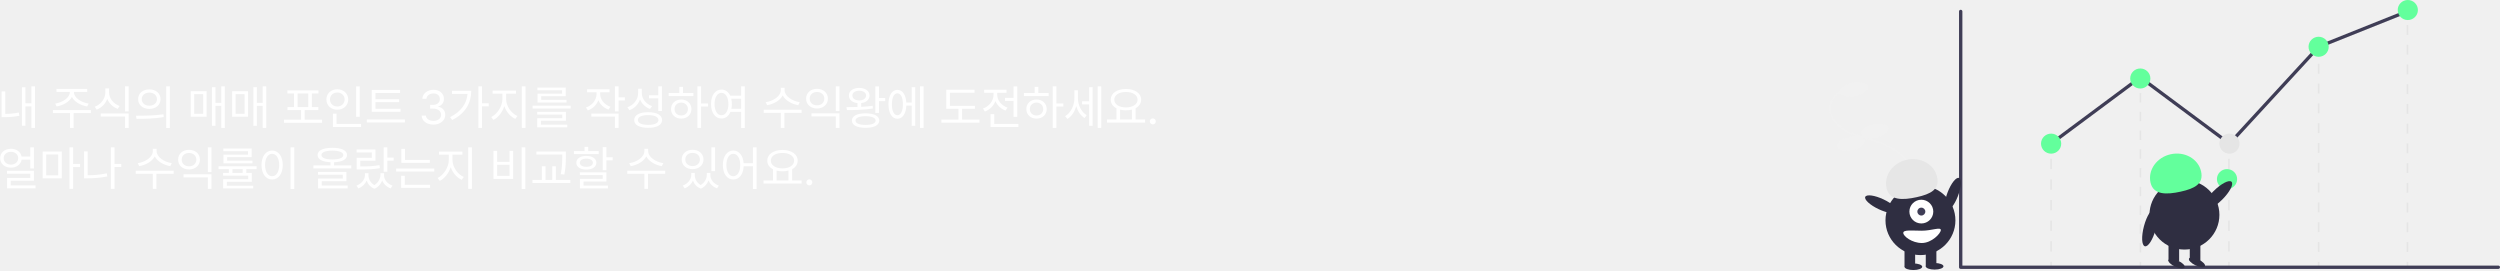
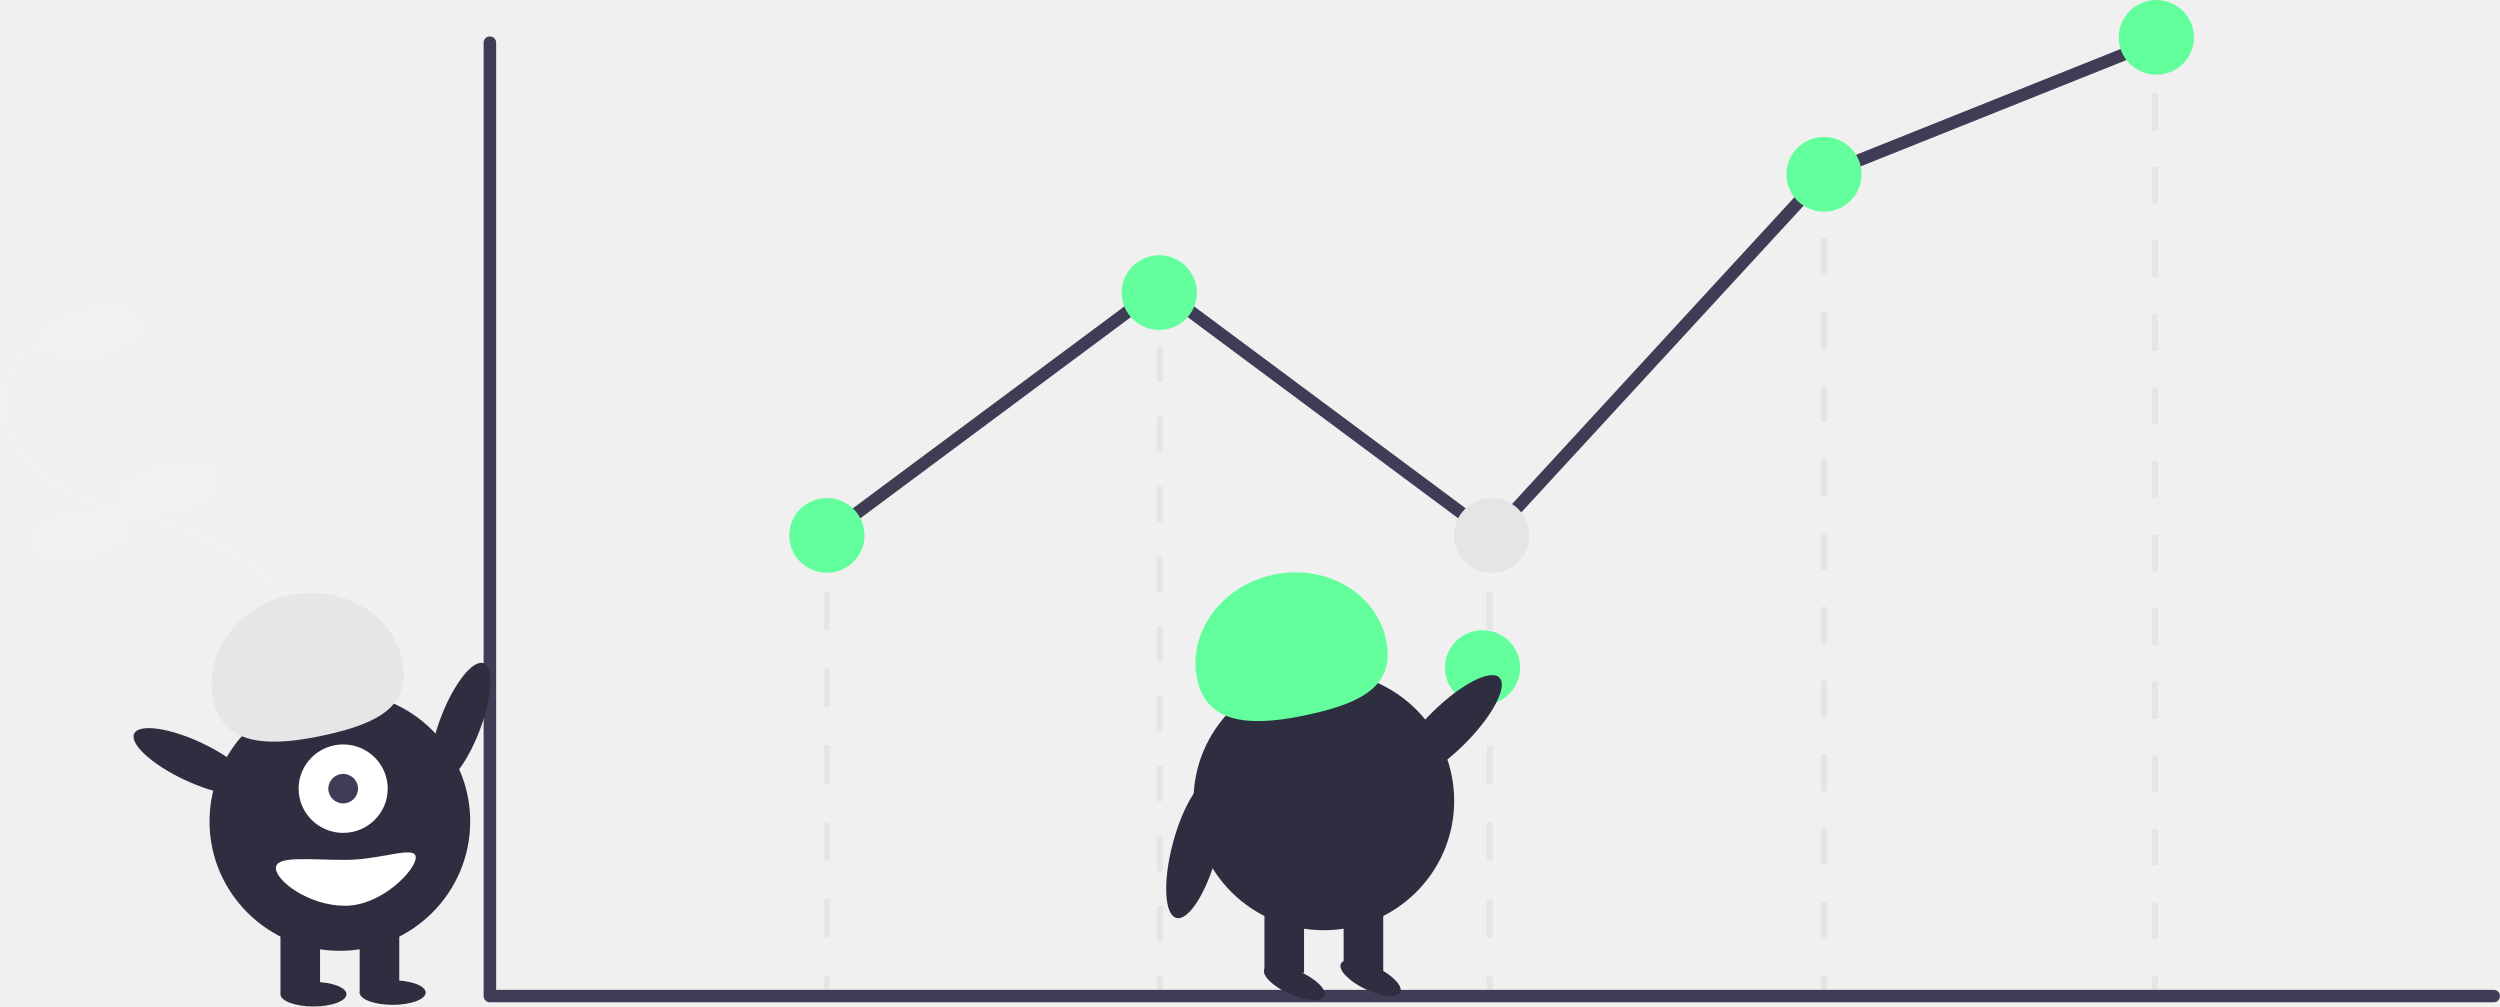
- <svg xmlns="http://www.w3.org/2000/svg" width="1148" height="124" viewBox="0 0 1148 124" fill="none">
-   <g clip-path="url(#clip0_372_691)">
-     <path d="M869.678 107.347L869.193 106.785C873.297 103.292 878.406 98.946 880.318 93.202C882.203 87.539 880.785 80.703 876.618 75.361C873.071 70.814 867.595 67.234 860.78 65.007C859.436 64.567 858.041 64.177 856.691 63.8C853.429 62.887 850.056 61.944 847.068 60.22C842.954 57.846 839.216 53.181 840.142 48.114C840.457 46.493 841.223 44.992 842.354 43.781C843.484 42.57 844.934 41.698 846.539 41.264L846.737 41.978C845.267 42.375 843.939 43.173 842.902 44.282C841.866 45.391 841.164 46.767 840.875 48.252C840.015 52.961 843.554 57.335 847.443 59.58C850.349 61.257 853.676 62.187 856.893 63.087C858.25 63.467 859.654 63.859 861.014 64.303C867.97 66.577 873.569 70.243 877.207 74.907C881.525 80.442 882.988 87.541 881.026 93.434C879.049 99.374 873.853 103.795 869.678 107.347Z" fill="#F1F1F1" />
-     <path d="M851.989 44.087C855.511 43.331 858.067 41.342 857.697 39.644C857.327 37.945 854.172 37.181 850.65 37.936C847.128 38.692 844.572 40.681 844.942 42.38C845.311 44.078 848.466 44.842 851.989 44.087Z" fill="#F1F1F1" />
-     <path d="M861.5 63.253C865.023 62.497 867.578 60.508 867.209 58.809C866.839 57.111 863.684 56.347 860.162 57.102C856.639 57.858 854.084 59.847 854.453 61.545C854.823 63.244 857.978 64.008 861.5 63.253Z" fill="#F1F1F1" />
-     <path d="M850.547 69.01C854.069 68.255 856.625 66.265 856.255 64.567C855.886 62.869 852.731 62.104 849.208 62.86C845.686 63.615 843.13 65.604 843.5 67.303C843.869 69.001 847.025 69.766 850.547 69.01Z" fill="#F1F1F1" />
-     <path d="M942.246 65.96H941.5V68.181H942.246V65.96Z" fill="#E5E5E5" />
-     <path d="M942.246 115.499H941.5V110.767H942.246V115.499ZM942.246 106.036H941.5V101.304H942.246V106.036ZM942.246 96.572H941.5V91.84H942.246V96.572ZM942.246 87.108H941.5V82.376H942.246V87.108ZM942.246 77.645H941.5V72.913H942.246V77.645Z" fill="#E5E5E5" />
-     <path d="M942.246 120.231H941.5V122.452H942.246V120.231Z" fill="#E5E5E5" />
-     <path d="M1023.9 65.96H1023.15V68.181H1023.9V65.96Z" fill="#E5E5E5" />
-     <path d="M1023.9 115.499H1023.15V110.768H1023.9V115.499ZM1023.9 106.036H1023.15V101.304H1023.9V106.036ZM1023.9 96.572H1023.15V91.84H1023.9V96.572ZM1023.9 87.108H1023.15V82.376H1023.9V87.108ZM1023.9 77.645H1023.15V72.913H1023.9V77.645Z" fill="#E5E5E5" />
-     <path d="M1023.9 120.231H1023.15V122.452H1023.9V120.231Z" fill="#E5E5E5" />
-     <path d="M1065.09 22.515H1064.34V24.736H1065.09V22.515Z" fill="#E5E5E5" />
-     <path d="M1065.09 115.684H1064.34V111.136H1065.09V115.684ZM1065.09 106.589H1064.34V102.041H1065.09V106.589ZM1065.09 97.494H1064.34V92.947H1065.09V97.494ZM1065.09 88.399H1064.34V83.852H1065.09V88.399ZM1065.09 79.305H1064.34V74.757H1065.09V79.305ZM1065.09 70.21H1064.34V65.662H1065.09V70.21ZM1065.09 61.115H1064.34V56.568H1065.09V61.115ZM1065.09 52.02H1064.34V47.473H1065.09V52.02ZM1065.09 42.925H1064.34V38.378H1065.09V42.925ZM1065.09 33.83H1064.34V29.283H1065.09V33.83Z" fill="#E5E5E5" />
-     <path d="M1065.09 120.231H1064.34V122.452H1065.09V120.231Z" fill="#E5E5E5" />
-     <path d="M1105.87 4.748H1105.12V6.969H1105.87V4.748Z" fill="#E5E5E5" />
-     <path d="M1105.87 115.701H1105.12V111.17H1105.87V115.701ZM1105.87 106.64H1105.12V102.109H1105.87V106.64ZM1105.87 97.579H1105.12V93.048H1105.87V97.579ZM1105.87 88.518H1105.12V83.987H1105.87V88.518ZM1105.87 79.457H1105.12V74.926H1105.87V79.457ZM1105.87 70.396H1105.12V65.865H1105.87V70.396ZM1105.87 61.335H1105.12V56.804H1105.87V61.335ZM1105.87 52.274H1105.12V47.743H1105.87V52.274ZM1105.87 43.213H1105.12V38.682H1105.87V43.213ZM1105.87 34.152H1105.12V29.622H1105.87V34.152ZM1105.87 25.091H1105.12V20.561H1105.87V25.091ZM1105.87 16.03H1105.12V11.499H1105.87V16.03Z" fill="#E5E5E5" />
-     <path d="M1105.87 120.231H1105.12V122.452H1105.87V120.231Z" fill="#E5E5E5" />
-     <path d="M983.26 36.21H982.514V38.431H983.26V36.21Z" fill="#E5E5E5" />
-     <path d="M983.26 115.926H982.514V111.621H983.26V115.926ZM983.26 107.315H982.514V103.01H983.26V107.315ZM983.26 98.705H982.514V94.4H983.26V98.705ZM983.26 90.094H982.514V85.789H983.26V90.094ZM983.26 81.484H982.514V77.178H983.26V81.484ZM983.26 72.873H982.514V68.568H983.26V72.873ZM983.26 64.263H982.514V59.957H983.26V64.263ZM983.26 55.652H982.514V51.347H983.26V55.652ZM983.26 47.041H982.514V42.736H983.26V47.041Z" fill="#E5E5E5" />
-     <path d="M983.26 120.231H982.514V122.452H983.26V120.231Z" fill="#E5E5E5" />
-     <path d="M1147.23 123.483H900.354C900.149 123.483 899.952 123.402 899.808 123.259C899.663 123.115 899.581 122.92 899.581 122.716V5.251C899.582 5.048 899.663 4.853 899.808 4.71C899.953 4.567 900.149 4.486 900.354 4.486C900.559 4.486 900.755 4.567 900.9 4.71C901.044 4.853 901.126 5.048 901.126 5.251V121.949H1147.23C1147.33 121.949 1147.43 121.969 1147.52 122.007C1147.62 122.046 1147.7 122.102 1147.77 122.173C1147.85 122.245 1147.9 122.329 1147.94 122.422C1147.98 122.516 1148 122.615 1148 122.716C1148 122.817 1147.98 122.917 1147.94 123.01C1147.9 123.103 1147.85 123.188 1147.77 123.259C1147.7 123.33 1147.62 123.387 1147.52 123.425C1147.43 123.464 1147.33 123.483 1147.23 123.483Z" fill="#3F3D56" />
-     <path d="M1023.87 66.991L982.821 36.471L942.336 66.574L941.41 65.346L982.821 34.554L1023.67 64.929L1064.27 20.829L1064.43 20.764L1105.38 4.385L1105.95 5.809L1065.17 22.121L1023.87 66.991Z" fill="#3F3D56" />
-     <path d="M941.873 70.562C944.433 70.562 946.509 68.501 946.509 65.96C946.509 63.419 944.433 61.358 941.873 61.358C939.313 61.358 937.237 63.419 937.237 65.96C937.237 68.501 939.313 70.562 941.873 70.562Z" fill="#63FF9C" />
-     <path d="M982.821 40.65C985.381 40.65 987.457 38.589 987.457 36.048C987.457 33.506 985.381 31.446 982.821 31.446C980.261 31.446 978.185 33.506 978.185 36.048C978.185 38.589 980.261 40.65 982.821 40.65Z" fill="#63FF9C" />
-     <path d="M1023.77 70.562C1026.33 70.562 1028.4 68.501 1028.4 65.96C1028.4 63.419 1026.33 61.358 1023.77 61.358C1021.21 61.358 1019.13 63.419 1019.13 65.96C1019.13 68.501 1021.21 70.562 1023.77 70.562Z" fill="#E5E5E5" />
-     <path d="M1022.65 86.848C1025.21 86.848 1027.29 84.788 1027.29 82.246C1027.29 79.704 1025.21 77.644 1022.65 77.644C1020.09 77.644 1018.01 79.704 1018.01 82.246C1018.01 84.788 1020.09 86.848 1022.65 86.848Z" fill="#63FF9C" />
-     <path d="M1064.72 26.077C1067.28 26.077 1069.35 24.017 1069.35 21.475C1069.35 18.934 1067.28 16.873 1064.72 16.873C1062.16 16.873 1060.08 18.934 1060.08 21.475C1060.08 24.017 1062.16 26.077 1064.72 26.077Z" fill="#63FF9C" />
-     <path d="M1105.66 9.204C1108.22 9.204 1110.3 7.143 1110.3 4.602C1110.3 2.06 1108.22 0 1105.66 0C1103.1 0 1101.03 2.06 1101.03 4.602C1101.03 7.143 1103.1 9.204 1105.66 9.204Z" fill="#63FF9C" />
-     <path d="M899.068 90.054C900.652 85.942 900.881 82.209 899.581 81.716C898.28 81.222 895.943 84.156 894.36 88.267C892.777 92.379 892.547 96.113 893.848 96.606C895.148 97.099 897.485 94.166 899.068 90.054Z" fill="#2F2E41" />
-     <path d="M881.872 117.139C890.74 117.139 897.93 110.002 897.93 101.199C897.93 92.395 890.74 85.258 881.872 85.258C873.003 85.258 865.814 92.395 865.814 101.199C865.814 110.002 873.003 117.139 881.872 117.139Z" fill="#2F2E41" />
-     <path d="M879.433 113.709H874.554V122.386H879.433V113.709Z" fill="#2F2E41" />
-     <path d="M889.189 113.709H884.311V122.386H889.189V113.709Z" fill="#2F2E41" />
-     <path d="M878.619 124C880.865 124 882.685 123.322 882.685 122.487C882.685 121.651 880.865 120.973 878.619 120.973C876.374 120.973 874.554 121.651 874.554 122.487C874.554 123.322 876.374 124 878.619 124Z" fill="#2F2E41" />
-     <path d="M888.376 123.798C890.621 123.798 892.442 123.121 892.442 122.285C892.442 121.449 890.621 120.771 888.376 120.771C886.131 120.771 884.311 121.449 884.311 122.285C884.311 123.121 886.131 123.798 888.376 123.798Z" fill="#2F2E41" />
-     <path d="M882.278 102.611C885.309 102.611 887.766 100.172 887.766 97.163C887.766 94.154 885.309 91.715 882.278 91.715C879.247 91.715 876.79 94.154 876.79 97.163C876.79 100.172 879.247 102.611 882.278 102.611Z" fill="white" />
-     <path d="M882.278 98.979C883.289 98.979 884.108 98.166 884.108 97.163C884.108 96.16 883.289 95.347 882.278 95.347C881.268 95.347 880.449 96.16 880.449 97.163C880.449 98.166 881.268 98.979 882.278 98.979Z" fill="#3F3D56" />
-     <path d="M866.295 86.374C864.998 80.61 869.143 74.785 875.552 73.364C881.962 71.944 888.209 75.465 889.505 81.229C890.802 86.994 886.554 89.12 880.145 90.541C873.735 91.961 867.592 92.139 866.295 86.374Z" fill="#E6E6E6" />
-     <path d="M871.04 97.218C871.636 95.969 868.872 93.427 864.865 91.541C860.859 89.655 857.128 89.138 856.531 90.386C855.935 91.635 858.699 94.176 862.705 96.063C866.712 97.949 870.443 98.466 871.04 97.218Z" fill="#2F2E41" />
-     <path d="M873.984 106.949C873.984 108.51 878.031 111.59 882.521 111.59C887.012 111.59 891.222 107.198 891.222 105.638C891.222 104.078 887.012 105.94 882.521 105.94C878.031 105.94 873.984 105.389 873.984 106.949Z" fill="white" />
-     <path d="M1003.1 114.603C1011.97 114.603 1019.15 107.466 1019.15 98.662C1019.15 89.858 1011.97 82.721 1003.1 82.721C994.229 82.721 987.039 89.858 987.039 98.662C987.039 107.466 994.229 114.603 1003.1 114.603Z" fill="#2F2E41" />
-     <path d="M1000.66 111.172H995.78V119.849H1000.66V111.172Z" fill="#2F2E41" />
-     <path d="M1010.41 111.172H1005.54V119.849H1010.41V111.172Z" fill="#2F2E41" />
-     <path d="M1003.18 122.723C1003.52 121.962 1002.15 120.6 1000.1 119.681C998.055 118.763 996.115 118.636 995.768 119.397C995.421 120.159 996.798 121.521 998.844 122.439C1000.89 123.358 1002.83 123.485 1003.18 122.723Z" fill="#2F2E41" />
-     <path d="M1012.51 122.251C1012.88 121.499 1011.54 120.1 1009.52 119.127C1007.5 118.153 1005.57 117.974 1005.2 118.726C1004.83 119.478 1006.17 120.876 1008.19 121.85C1010.21 122.823 1012.15 123.003 1012.51 122.251Z" fill="#2F2E41" />
-     <path d="M987.521 83.837C986.224 78.073 990.369 72.248 996.778 70.827C1003.19 69.407 1009.43 72.928 1010.73 78.692C1012.03 84.457 1007.78 86.583 1001.37 88.004C994.961 89.424 988.817 89.602 987.521 83.837Z" fill="#63FF9C" />
-     <path d="M1020.4 91.696C1023.88 88.241 1025.81 84.562 1024.72 83.478C1023.63 82.394 1019.92 84.316 1016.44 87.771C1012.97 91.226 1011.03 94.906 1012.13 95.989C1013.22 97.073 1016.92 95.151 1020.4 91.696Z" fill="#2F2E41" />
-     <path d="M989.916 105.251C991.178 100.531 990.991 96.385 989.498 95.992C988.005 95.598 985.772 99.106 984.51 103.827C983.248 108.548 983.435 112.693 984.928 113.087C986.421 113.48 988.654 109.972 989.916 105.251Z" fill="#2F2E41" />
+ <svg xmlns="http://www.w3.org/2000/svg" width="308" height="124" viewBox="0 0 308 124" fill="none">
+   <g clip-path="url(#clip0_371_2563)">
+     <path d="M29.678 107.347L29.193 106.785C33.297 103.292 38.406 98.946 40.318 93.202C42.203 87.539 40.785 80.703 36.618 75.361C33.071 70.814 27.595 67.234 20.78 65.007C19.436 64.567 18.041 64.177 16.691 63.8C13.429 62.887 10.056 61.944 7.068 60.22C2.954 57.846 -0.784 53.181 0.142 48.114C0.457 46.493 1.223 44.992 2.354 43.781C3.484 42.57 4.934 41.698 6.539 41.264L6.737 41.978C5.267 42.375 3.939 43.173 2.902 44.282C1.866 45.391 1.164 46.767 0.875 48.252C0.015 52.961 3.554 57.335 7.443 59.58C10.349 61.257 13.676 62.187 16.893 63.087C18.25 63.467 19.654 63.859 21.014 64.303C27.97 66.577 33.569 70.243 37.207 74.907C41.525 80.442 42.988 87.541 41.026 93.434C39.049 99.374 33.853 103.795 29.678 107.347Z" fill="#F1F1F1" />
+     <path d="M11.989 44.087C15.511 43.331 18.067 41.342 17.697 39.644C17.327 37.945 14.172 37.181 10.65 37.936C7.128 38.692 4.572 40.681 4.942 42.38C5.311 44.078 8.466 44.842 11.989 44.087Z" fill="#F1F1F1" />
+     <path d="M21.5 63.253C25.023 62.497 27.578 60.508 27.209 58.809C26.839 57.111 23.684 56.347 20.162 57.102C16.639 57.858 14.084 59.847 14.453 61.545C14.823 63.244 17.978 64.008 21.5 63.253Z" fill="#F1F1F1" />
+     <path d="M10.547 69.01C14.069 68.255 16.625 66.265 16.255 64.567C15.886 62.869 12.731 62.104 9.208 62.86C5.686 63.615 3.13 65.604 3.5 67.303C3.869 69.001 7.025 69.766 10.547 69.01Z" fill="#F1F1F1" />
+     <path d="M102.246 65.96H101.5V68.181H102.246V65.96Z" fill="#E5E5E5" />
+     <path d="M102.246 115.499H101.5V110.767H102.246V115.499ZM102.246 106.036H101.5V101.304H102.246V106.036ZM102.246 96.572H101.5V91.84H102.246V96.572ZM102.246 87.108H101.5V82.376H102.246V87.108ZM102.246 77.645H101.5V72.913H102.246V77.645Z" fill="#E5E5E5" />
+     <path d="M102.246 120.231H101.5V122.452H102.246V120.231Z" fill="#E5E5E5" />
+     <path d="M183.9 65.96H183.155V68.181H183.9V65.96Z" fill="#E5E5E5" />
+     <path d="M183.9 115.499H183.155V110.768H183.9V115.499ZM183.9 106.036H183.155V101.304H183.9V106.036ZM183.9 96.572H183.155V91.84H183.9V96.572ZM183.9 87.108H183.155V82.376H183.9V87.108ZM183.9 77.645H183.155V72.913H183.9V77.645Z" fill="#E5E5E5" />
+     <path d="M183.9 120.231H183.155V122.452H183.9V120.231Z" fill="#E5E5E5" />
+     <path d="M225.089 22.515H224.344V24.736H225.089V22.515Z" fill="#E5E5E5" />
+     <path d="M225.089 115.684H224.344V111.136H225.089V115.684ZM225.089 106.589H224.344V102.041H225.089V106.589ZM225.089 97.494H224.344V92.947H225.089V97.494ZM225.089 88.399H224.344V83.852H225.089V88.399ZM225.089 79.305H224.344V74.757H225.089V79.305ZM225.089 70.21H224.344V65.662H225.089V70.21ZM225.089 61.115H224.344V56.568H225.089V61.115ZM225.089 52.02H224.344V47.473H225.089V52.02ZM225.089 42.925H224.344V38.378H225.089V42.925ZM225.089 33.83H224.344V29.283H225.089V33.83Z" fill="#E5E5E5" />
+     <path d="M225.089 120.231H224.344V122.452H225.089V120.231Z" fill="#E5E5E5" />
+     <path d="M265.868 4.748H265.122V6.969H265.868V4.748Z" fill="#E5E5E5" />
+     <path d="M265.868 115.701H265.122V111.17H265.868V115.701ZM265.868 106.64H265.122V102.109H265.868V106.64ZM265.868 97.579H265.122V93.048H265.868V97.579ZM265.868 88.518H265.122V83.987H265.868V88.518ZM265.868 79.457H265.122V74.926H265.868V79.457ZM265.868 70.396H265.122V65.865H265.868V70.396ZM265.868 61.335H265.122V56.804H265.868V61.335ZM265.868 52.274H265.122V47.743H265.868V52.274ZM265.868 43.213H265.122V38.682H265.868V43.213ZM265.868 34.152H265.122V29.622H265.868V34.152ZM265.868 25.091H265.122V20.561H265.868V25.091ZM265.868 16.03H265.122V11.499H265.868V16.03Z" fill="#E5E5E5" />
+     <path d="M265.868 120.231H265.122V122.452H265.868V120.231Z" fill="#E5E5E5" />
+     <path d="M143.26 36.21H142.514V38.431H143.26V36.21Z" fill="#E5E5E5" />
+     <path d="M143.26 115.926H142.514V111.621H143.26V115.926ZM143.26 107.315H142.514V103.01H143.26V107.315ZM143.26 98.705H142.514V94.4H143.26V98.705ZM143.26 90.094H142.514V85.789H143.26V90.094ZM143.26 81.484H142.514V77.178H143.26V81.484ZM143.26 72.873H142.514V68.568H143.26V72.873ZM143.26 64.263H142.514V59.957H143.26V64.263ZM143.26 55.652H142.514V51.347H143.26V55.652ZM143.26 47.041H142.514V42.736H143.26V47.041Z" fill="#E5E5E5" />
+     <path d="M143.26 120.231H142.514V122.452H143.26V120.231Z" fill="#E5E5E5" />
+     <path d="M307.227 123.483H60.354C60.149 123.483 59.953 123.402 59.808 123.259C59.663 123.115 59.581 122.92 59.581 122.716V5.251C59.582 5.048 59.663 4.853 59.808 4.71C59.953 4.567 60.149 4.486 60.354 4.486C60.559 4.486 60.755 4.567 60.9 4.71C61.044 4.853 61.126 5.048 61.127 5.251V121.949H307.227C307.329 121.949 307.43 121.969 307.524 122.007C307.618 122.046 307.703 122.102 307.775 122.173C307.847 122.245 307.904 122.329 307.943 122.422C307.982 122.516 308.002 122.615 308.002 122.716C308.002 122.817 307.982 122.917 307.943 123.01C307.904 123.103 307.847 123.188 307.775 123.259C307.703 123.33 307.618 123.387 307.524 123.425C307.43 123.464 307.329 123.483 307.227 123.483Z" fill="#3F3D56" />
+     <path d="M183.866 66.991L142.821 36.471L102.336 66.574L101.41 65.346L142.821 34.554L183.671 64.929L224.265 20.829L224.428 20.764L265.376 4.385L265.953 5.809L225.168 22.121L183.866 66.991Z" fill="#3F3D56" />
+     <path d="M101.873 70.562C104.433 70.562 106.509 68.501 106.509 65.96C106.509 63.419 104.433 61.358 101.873 61.358C99.313 61.358 97.237 63.419 97.237 65.96C97.237 68.501 99.313 70.562 101.873 70.562Z" fill="#63FF9C" />
+     <path d="M142.821 40.65C145.381 40.65 147.457 38.589 147.457 36.048C147.457 33.506 145.381 31.446 142.821 31.446C140.261 31.446 138.185 33.506 138.185 36.048C138.185 38.589 140.261 40.65 142.821 40.65Z" fill="#63FF9C" />
+     <path d="M183.769 70.562C186.329 70.562 188.404 68.501 188.404 65.96C188.404 63.419 186.329 61.358 183.769 61.358C181.208 61.358 179.133 63.419 179.133 65.96C179.133 68.501 181.208 70.562 183.769 70.562Z" fill="#E5E5E5" />
+     <path d="M182.65 86.848C185.21 86.848 187.286 84.788 187.286 82.246C187.286 79.704 185.21 77.644 182.65 77.644C180.09 77.644 178.015 79.704 178.015 82.246C178.015 84.788 180.09 86.848 182.65 86.848Z" fill="#63FF9C" />
+     <path d="M224.717 26.077C227.277 26.077 229.352 24.017 229.352 21.475C229.352 18.934 227.277 16.873 224.717 16.873C222.157 16.873 220.081 18.934 220.081 21.475C220.081 24.017 222.157 26.077 224.717 26.077Z" fill="#63FF9C" />
+     <path d="M265.664 9.204C268.225 9.204 270.3 7.143 270.3 4.602C270.3 2.06 268.225 0 265.664 0C263.104 0 261.029 2.06 261.029 4.602C261.029 7.143 263.104 9.204 265.664 9.204Z" fill="#63FF9C" />
+     <path d="M59.069 90.054C60.652 85.942 60.881 82.209 59.581 81.716C58.28 81.222 55.943 84.156 54.36 88.267C52.777 92.379 52.547 96.113 53.848 96.606C55.148 97.099 57.485 94.166 59.069 90.054Z" fill="#2F2E41" />
+     <path d="M41.872 117.139C50.74 117.139 57.929 110.002 57.929 101.199C57.929 92.395 50.74 85.258 41.872 85.258C33.003 85.258 25.814 92.395 25.814 101.199C25.814 110.002 33.003 117.139 41.872 117.139Z" fill="#2F2E41" />
+     <path d="M39.432 113.709H34.554V122.386H39.432V113.709Z" fill="#2F2E41" />
+     <path d="M49.189 113.709H44.311V122.386H49.189V113.709Z" fill="#2F2E41" />
+     <path d="M38.62 124C40.865 124 42.685 123.322 42.685 122.487C42.685 121.651 40.865 120.973 38.62 120.973C36.374 120.973 34.554 121.651 34.554 122.487C34.554 123.322 36.374 124 38.62 124Z" fill="#2F2E41" />
+     <path d="M48.376 123.798C50.621 123.798 52.442 123.121 52.442 122.285C52.442 121.449 50.621 120.771 48.376 120.771C46.131 120.771 44.311 121.449 44.311 122.285C44.311 123.121 46.131 123.798 48.376 123.798Z" fill="#2F2E41" />
+     <path d="M42.278 102.611C45.309 102.611 47.767 100.172 47.767 97.163C47.767 94.154 45.309 91.715 42.278 91.715C39.247 91.715 36.79 94.154 36.79 97.163C36.79 100.172 39.247 102.611 42.278 102.611Z" fill="white" />
+     <path d="M42.278 98.979C43.289 98.979 44.108 98.166 44.108 97.163C44.108 96.16 43.289 95.347 42.278 95.347C41.268 95.347 40.449 96.16 40.449 97.163C40.449 98.166 41.268 98.979 42.278 98.979Z" fill="#3F3D56" />
+     <path d="M26.295 86.374C24.998 80.61 29.143 74.785 35.552 73.364C41.962 71.944 48.209 75.465 49.505 81.229C50.802 86.994 46.554 89.12 40.145 90.541C33.736 91.961 27.592 92.139 26.295 86.374Z" fill="#E6E6E6" />
+     <path d="M31.04 97.218C31.636 95.969 28.872 93.427 24.866 91.541C20.859 89.655 17.128 89.138 16.531 90.386C15.934 91.635 18.699 94.176 22.705 96.063C26.712 97.949 30.443 98.466 31.04 97.218Z" fill="#2F2E41" />
+     <path d="M33.984 106.949C33.984 108.51 38.031 111.59 42.521 111.59C47.012 111.59 51.222 107.198 51.222 105.638C51.222 104.078 47.012 105.94 42.521 105.94C38.031 105.94 33.984 105.389 33.984 106.949Z" fill="white" />
+     <path d="M163.097 114.603C171.966 114.603 179.155 107.466 179.155 98.662C179.155 89.858 171.966 82.721 163.097 82.721C154.229 82.721 147.039 89.858 147.039 98.662C147.039 107.466 154.229 114.603 163.097 114.603Z" fill="#2F2E41" />
+     <path d="M160.658 111.172H155.78V119.849H160.658V111.172Z" fill="#2F2E41" />
+     <path d="M170.415 111.172H165.536V119.849H170.415V111.172Z" fill="#2F2E41" />
+     <path d="M163.176 122.723C163.523 121.962 162.146 120.6 160.1 119.681C158.055 118.763 156.115 118.636 155.768 119.397C155.421 120.159 156.798 121.521 158.844 122.439C160.89 123.358 162.829 123.485 163.176 122.723Z" fill="#2F2E41" />
+     <path d="M172.513 122.251C172.881 121.499 171.541 120.1 169.522 119.127C167.502 118.153 165.567 117.974 165.199 118.726C164.831 119.478 166.17 120.876 168.19 121.85C170.21 122.823 172.145 123.003 172.513 122.251Z" fill="#2F2E41" />
+     <path d="M147.521 83.837C146.224 78.073 150.369 72.248 156.778 70.827C163.187 69.407 169.434 72.928 170.731 78.692C172.027 84.457 167.78 86.583 161.37 88.004C154.961 89.424 148.817 89.602 147.521 83.837Z" fill="#63FF9C" />
+     <path d="M180.401 91.696C183.879 88.241 185.812 84.562 184.719 83.478C183.627 82.394 179.922 84.316 176.444 87.771C172.967 91.226 171.033 94.906 172.126 95.989C173.219 97.073 176.923 95.151 180.401 91.696Z" fill="#2F2E41" />
+     <path d="M149.916 105.251C151.178 100.531 150.991 96.385 149.498 95.992C148.005 95.598 145.772 99.106 144.51 103.827C143.248 108.548 143.435 112.693 144.928 113.087C146.421 113.48 148.654 109.972 149.916 105.251Z" fill="#2F2E41" />
  </g>
-   <path d="M16.08 39.641H14.426V47.418H11.676V40.07H10.086V57.752H11.676V48.857H14.426V58.74H16.08V39.641ZM0.74 53.799H1.922C4.027 53.799 6.219 53.659 8.883 53.176L8.668 51.672C6.348 52.145 4.307 52.284 2.416 52.295V41.982H0.74V53.799ZM33.955 42.348V42.219H40.057V40.844H25.941V42.219H32.065V42.348C32.054 44.904 28.659 47.074 25.34 47.568L26.006 48.9C28.939 48.395 31.85 46.806 33.01 44.507C34.17 46.806 37.081 48.395 40.057 48.9L40.68 47.568C37.35 47.074 33.944 44.904 33.955 42.348ZM24.309 51.93H32.15V58.74H33.805V51.93H41.711V50.533H24.309V51.93ZM50.09 42.412V40.586H48.371V42.412C48.371 45.302 46.373 47.944 43.516 49.008L44.397 50.34C46.642 49.47 48.403 47.687 49.241 45.42C50.101 47.536 51.852 49.18 54.065 49.996L54.924 48.664C52.088 47.676 50.068 45.194 50.09 42.412ZM46.244 53.498H57.416V58.74H59.092V52.102H46.244V53.498ZM57.416 51.156H59.092V39.641H57.416V51.156ZM68.588 41.037C65.569 41.048 63.421 42.874 63.432 45.527C63.421 48.191 65.569 50.007 68.588 50.018C71.585 50.007 73.712 48.191 73.723 45.527C73.712 42.874 71.585 41.048 68.588 41.037ZM62.443 53.133L62.68 54.572C66.117 54.572 70.811 54.551 75.184 53.734L75.055 52.488C70.833 53.111 65.967 53.144 62.443 53.133ZM65.086 45.527C65.075 43.755 66.547 42.52 68.588 42.52C70.607 42.52 72.079 43.755 72.068 45.527C72.079 47.31 70.607 48.535 68.588 48.535C66.547 48.535 65.075 47.31 65.086 45.527ZM76.322 58.783H77.998V39.641H76.322V58.783ZM103.242 39.641H101.609V47.225H98.945V40.049H97.334V57.773H98.945V48.621H101.609V58.74H103.242V39.641ZM87.58 53.605H94.885V41.875H87.58V53.605ZM89.17 52.252V43.228H93.295V52.252H89.17ZM122.256 39.641H120.623V47.225H117.959V40.049H116.348V57.773H117.959V48.621H120.623V58.74H122.256V39.641ZM106.594 53.605H113.898V41.875H106.594V53.605ZM108.184 52.252V43.228H112.309V52.252H108.184ZM147.908 54.938H139.916V50.533H146.189V49.18H143.203V42.906H146.232V41.51H131.967V42.906H134.996V49.18H132.01V50.533H138.262V54.938H130.42V56.377H147.908V54.938ZM136.672 49.18V42.906H141.549V49.18H136.672ZM165.203 39.662H163.527V53.627H165.203V39.662ZM149.885 45.678C149.874 48.46 152.033 50.394 154.891 50.383C157.748 50.394 159.886 48.46 159.896 45.678C159.886 42.928 157.748 41.005 154.891 40.994C152.033 41.005 149.874 42.928 149.885 45.678ZM151.539 45.678C151.518 43.809 152.957 42.477 154.891 42.477C156.792 42.477 158.242 43.809 158.242 45.678C158.242 47.579 156.792 48.9 154.891 48.9C152.957 48.9 151.518 47.579 151.539 45.678ZM152.871 58.332H165.805V56.914H154.547V52.209H152.871V58.332ZM183.916 49.975H172.422V46.902H183.293V45.549H172.422V42.713H183.701V41.295H170.703V51.35H183.916V49.975ZM168.447 56.248H185.936V54.852H168.447V56.248ZM199.041 57.215C202.146 57.215 204.466 55.324 204.455 52.768C204.466 50.791 203.241 49.341 201.211 49.029V48.922C202.844 48.46 203.875 47.171 203.854 45.398C203.875 43.175 202.07 41.23 199.105 41.23C196.345 41.23 194.046 42.885 193.949 45.355H195.818C195.904 43.83 197.419 42.917 199.084 42.906C200.856 42.917 201.995 43.948 201.984 45.506C201.995 47.106 200.674 48.17 198.783 48.17H197.516V49.867H198.783C201.2 49.878 202.554 51.07 202.564 52.768C202.554 54.39 201.071 55.496 199.02 55.496C197.161 55.496 195.689 54.572 195.582 53.09H193.627C193.724 55.56 195.947 57.215 199.041 57.215ZM221.342 39.641H219.666V58.74H221.342V48.836H224.436V47.418H221.342V39.641ZM206.689 53.777L207.635 55.109C213.854 52.037 216.39 47.106 216.4 41.703H207.57V43.121H214.692C214.306 47.644 211.62 51.328 206.689 53.777ZM232.406 45.506V43.014H236.961V41.617H226.197V43.014H230.709V45.506C230.698 48.815 228.313 52.424 225.574 53.734L226.584 55.066C228.765 53.971 230.698 51.543 231.59 48.739C232.481 51.382 234.404 53.584 236.639 54.594L237.584 53.262C234.77 52.048 232.417 48.75 232.406 45.506ZM239.625 58.74H241.322V39.641H239.625V58.74ZM262.055 48.514H244.566V49.846H262.055V48.514ZM246.672 52.639H258.188V54.272H246.693V58.482H260.486V57.258H248.391V55.432H259.863V51.371H246.672V52.639ZM246.779 41.445H258.102V43.014H246.844V47.074H260.143V45.85H248.52V44.174H259.799V40.221H246.779V41.445ZM275.59 43.185V42.369H279.887V40.994H269.574V42.369H273.936V43.185C273.914 45.925 271.916 48.385 269.059 49.395L269.961 50.705C272.206 49.889 273.957 48.202 274.773 46.032C275.59 48.009 277.255 49.566 279.436 50.34L280.295 49.029C277.47 48.052 275.601 45.731 275.59 43.185ZM271.551 53.541H282.379V58.74H284.055V52.166H271.551V53.541ZM282.379 51.156H284.055V46.129H286.934V44.69H284.055V39.641H282.379V51.156ZM294.711 42.648V40.736H293.035V42.713C293.014 45.678 291.059 48.213 288.115 49.244L289.039 50.619C291.349 49.749 293.089 47.977 293.905 45.688C294.732 47.697 296.387 49.255 298.492 50.039L299.438 48.728C296.634 47.773 294.689 45.377 294.711 42.648ZM291.23 55.131C291.22 57.408 293.658 58.697 297.633 58.697C301.597 58.697 304.035 57.408 304.035 55.131C304.035 52.832 301.597 51.511 297.633 51.522C293.658 51.511 291.22 52.832 291.23 55.131ZM292.906 55.131C292.896 53.702 294.7 52.853 297.633 52.853C300.555 52.853 302.359 53.702 302.359 55.131C302.359 56.517 300.555 57.355 297.633 57.344C294.7 57.355 292.896 56.517 292.906 55.131ZM298.02 45.141H302.273V50.963H303.971V39.641H302.273V43.744H298.02V45.141ZM321.932 39.641H320.256V58.74H321.932V48.922H325.133V47.525H321.932V39.641ZM307.043 44.109H318.408V42.713H313.639V39.877H311.963V42.713H307.043V44.109ZM308.139 50.082C308.128 52.671 310.104 54.465 312.822 54.465C315.519 54.465 317.484 52.671 317.506 50.082C317.484 47.504 315.519 45.699 312.822 45.699C310.104 45.699 308.128 47.504 308.139 50.082ZM309.75 50.082C309.739 48.352 311.039 47.106 312.822 47.117C314.584 47.106 315.873 48.352 315.895 50.082C315.873 51.822 314.584 53.047 312.822 53.025C311.039 53.047 309.739 51.822 309.75 50.082ZM331.299 41.123C328.474 41.134 326.497 43.723 326.508 47.783C326.497 51.855 328.474 54.433 331.299 54.422C333.146 54.433 334.629 53.305 335.424 51.371H340.322V58.783H341.998V39.641H340.322V43.916H335.306C334.479 42.154 333.05 41.134 331.299 41.123ZM328.119 47.783C328.13 44.679 329.419 42.638 331.299 42.627C333.168 42.638 334.479 44.679 334.479 47.783C334.479 50.888 333.168 52.929 331.299 52.918C329.419 52.929 328.13 50.888 328.119 47.783ZM335.789 45.334H340.322V49.975H335.854C335.993 49.309 336.068 48.567 336.068 47.783C336.068 46.892 335.972 46.075 335.789 45.334ZM360.281 41.424V40.328H358.541V41.424C358.541 44.163 355.05 46.44 351.602 46.924L352.289 48.299C355.265 47.805 358.197 46.183 359.422 43.819C360.646 46.161 363.59 47.805 366.555 48.299L367.242 46.924C363.794 46.44 360.292 44.12 360.281 41.424ZM350.699 51.822H358.541V58.74H360.195V51.822H368.102V50.404H350.699V51.822ZM385.482 52.037H372.635V53.455H383.807V58.74H385.482V52.037ZM370.164 45.291C370.153 47.977 372.27 49.813 375.17 49.824C378.07 49.813 380.165 47.977 380.176 45.291C380.165 42.638 378.07 40.79 375.17 40.801C372.27 40.79 370.153 42.638 370.164 45.291ZM371.818 45.291C371.797 43.497 373.204 42.251 375.17 42.24C377.114 42.251 378.521 43.497 378.521 45.291C378.521 47.128 377.114 48.385 375.17 48.363C373.204 48.385 371.797 47.128 371.818 45.291ZM383.807 51.006H385.482V39.641H383.807V51.006ZM403.637 39.662H401.939V51.865H403.637V46.451H406.494V45.012H403.637V39.662ZM388.705 49.201L388.92 50.555C392.239 50.555 396.794 50.501 400.844 49.803L400.715 48.578C399.05 48.825 397.234 48.965 395.451 49.062V47.332C397.761 47.063 399.286 45.753 399.297 43.852C399.286 41.757 397.353 40.382 394.549 40.371C391.724 40.382 389.812 41.757 389.822 43.852C389.812 45.785 391.369 47.106 393.754 47.343V49.126C391.938 49.19 390.198 49.201 388.705 49.201ZM391.197 55.367C391.187 57.473 393.561 58.697 397.471 58.697C401.381 58.697 403.755 57.473 403.766 55.367C403.755 53.251 401.381 52.048 397.471 52.037C393.561 52.048 391.187 53.251 391.197 55.367ZM391.412 43.852C391.391 42.541 392.658 41.671 394.549 41.66C396.418 41.671 397.696 42.541 397.707 43.852C397.696 45.205 396.418 46.118 394.549 46.129C392.658 46.118 391.391 45.205 391.412 43.852ZM392.852 55.367C392.83 54.1 394.592 53.358 397.471 53.348C400.317 53.358 402.079 54.1 402.09 55.367C402.079 56.624 400.317 57.365 397.471 57.365C394.592 57.365 392.83 56.624 392.852 55.367ZM424.111 39.641H422.479V58.74H424.111V39.641ZM407.977 47.891C407.987 51.951 409.599 54.54 412.08 54.529C414.433 54.54 416.033 52.209 416.194 48.492H418.654V57.773H420.266V40.049H418.654V47.096H416.184C415.969 43.497 414.4 41.263 412.08 41.252C409.599 41.263 407.987 43.83 407.977 47.891ZM409.566 47.891C409.545 44.786 410.533 42.842 412.08 42.842C413.638 42.842 414.626 44.786 414.615 47.891C414.626 50.984 413.638 52.94 412.08 52.918C410.533 52.94 409.545 50.984 409.566 47.891ZM447.701 48.6H436.207V42.584H447.508V41.209H434.51V49.975H440.139V54.916H432.275V56.334H449.764V54.916H441.793V49.975H447.701V48.6ZM467.123 39.662H465.426V44.947H461.494V46.344H465.426V53.67H467.123V39.662ZM451.375 49.846L452.256 51.221C454.522 50.372 456.284 48.621 457.111 46.408C457.938 48.385 459.604 49.985 461.752 50.77L462.633 49.416C459.84 48.46 457.928 46.065 457.928 43.594V42.605H462.203V41.209H451.912V42.605H456.23V43.594C456.23 46.333 454.189 48.857 451.375 49.846ZM454.855 58.332H467.66V56.914H456.553V52.402H454.855V58.332ZM485.084 39.641H483.408V58.74H485.084V48.922H488.285V47.525H485.084V39.641ZM470.195 44.109H481.561V42.713H476.791V39.877H475.115V42.713H470.195V44.109ZM471.291 50.082C471.28 52.671 473.257 54.465 475.975 54.465C478.671 54.465 480.637 52.671 480.658 50.082C480.637 47.504 478.671 45.699 475.975 45.699C473.257 45.699 471.28 47.504 471.291 50.082ZM472.902 50.082C472.892 48.352 474.191 47.106 475.975 47.117C477.736 47.106 479.025 48.352 479.047 50.082C479.025 51.822 477.736 53.047 475.975 53.025C474.191 53.047 472.892 51.822 472.902 50.082ZM494.988 45.076V41.445H493.355V45.141C493.355 48.417 491.744 51.801 489.102 53.348L490.176 54.615C492.088 53.455 493.506 51.264 494.204 48.718C494.87 51.049 496.191 53.09 498.039 54.207L499.006 52.897C496.471 51.393 494.988 48.116 494.988 45.076ZM496.9 47.934H500.145V57.773H501.734V40.049H500.145V46.494H496.9V47.934ZM504.055 58.74H505.688V39.641H504.055V58.74ZM525.818 54.873H521.479V49.674C523.058 48.825 524.014 47.472 524.014 45.764C524.014 42.81 521.113 40.865 517.031 40.844C512.949 40.865 510.049 42.81 510.049 45.764C510.049 47.504 511.037 48.879 512.67 49.727V54.873H508.33V56.291H525.818V54.873ZM511.682 45.764C511.671 43.626 513.895 42.219 517.031 42.24C520.136 42.219 522.381 43.626 522.381 45.764C522.381 47.901 520.136 49.33 517.031 49.33C513.895 49.33 511.671 47.901 511.682 45.764ZM514.324 54.873V50.34C515.141 50.555 516.054 50.662 517.031 50.662C518.03 50.662 518.954 50.544 519.781 50.329V54.873H514.324ZM529.363 57.129C530.126 57.118 530.749 56.495 530.738 55.732C530.749 54.98 530.126 54.357 529.363 54.357C528.611 54.357 527.967 54.98 527.988 55.732C527.967 56.495 528.611 57.118 529.363 57.129ZM15.586 67.641H13.91V71.894H9.914C9.538 69.746 7.594 68.317 5.037 68.328C2.158 68.317 0.063 70.079 0.074 72.625C0.063 75.203 2.158 76.997 5.037 76.986C7.615 76.997 9.57 75.515 9.925 73.312H13.91V77.373H15.586V67.641ZM1.686 72.625C1.686 70.928 3.082 69.703 5.037 69.725C6.928 69.703 8.346 70.928 8.346 72.625C8.346 74.365 6.928 75.601 5.037 75.59C3.082 75.601 1.686 74.365 1.686 72.625ZM3.211 79.779H13.91V81.713H3.254V86.482H16.316V85.129H4.93V83.002H15.586V78.426H3.211V79.779ZM28.391 69.574H19.582V81.885H28.391V69.574ZM21.215 80.51V70.928H26.715V80.51H21.215ZM31.893 86.74H33.568V76.728H36.77V75.268H33.568V67.641H31.893V86.74ZM55.676 75.268H52.582V67.641H50.906V86.74H52.582V76.686H55.676V75.268ZM38.596 81.885H40.121C43.011 81.885 45.976 81.691 49.273 81.025L49.059 79.586C45.911 80.252 43.065 80.467 40.272 80.467V69.531H38.596V81.885ZM71.918 69.424V68.328H70.178V69.424C70.178 72.163 66.686 74.44 63.238 74.924L63.926 76.299C66.901 75.805 69.834 74.183 71.059 71.819C72.283 74.161 75.227 75.805 78.191 76.299L78.879 74.924C75.431 74.44 71.929 72.12 71.918 69.424ZM62.336 79.822H70.178V86.74H71.832V79.822H79.738V78.404H62.336V79.822ZM97.119 80.037H84.272V81.455H95.443V86.74H97.119V80.037ZM81.801 73.291C81.79 75.977 83.906 77.814 86.807 77.824C89.707 77.814 91.802 75.977 91.812 73.291C91.802 70.638 89.707 68.79 86.807 68.801C83.906 68.79 81.79 70.638 81.801 73.291ZM83.455 73.291C83.434 71.497 84.841 70.251 86.807 70.24C88.751 70.251 90.158 71.497 90.158 73.291C90.158 75.128 88.751 76.385 86.807 76.363C84.841 76.385 83.434 75.128 83.455 73.291ZM95.443 79.006H97.119V67.641H95.443V79.006ZM117.83 76.363H100.342V77.674H105.09V79.414H102.447V80.66H113.963V82.293H102.469V86.525H116.262V85.301H104.166V83.475H115.639V79.414H113.104V77.674H117.83V76.363ZM102.555 69.424H113.877V71.014H102.619V75.01H115.918V73.785H104.295V72.152H115.574V68.221H102.555V69.424ZM106.744 79.414V77.674H111.428V79.414H106.744ZM135.125 67.641H133.428V86.783H135.125V67.641ZM120.086 75.783C120.097 79.855 122.116 82.433 124.963 82.422C127.799 82.433 129.851 79.855 129.84 75.783C129.851 71.723 127.799 69.134 124.963 69.123C122.116 69.134 120.097 71.723 120.086 75.783ZM121.719 75.783C121.719 72.679 123.051 70.638 124.963 70.627C126.886 70.638 128.207 72.679 128.207 75.783C128.207 78.888 126.886 80.929 124.963 80.918C123.051 80.929 121.719 78.888 121.719 75.783ZM152.613 67.877C148.349 67.877 145.846 69.059 145.846 71.186C145.846 73.184 148.016 74.333 151.754 74.494V75.955H143.912V77.33H161.314V75.955H153.408V74.494C157.168 74.355 159.349 73.194 159.359 71.186C159.349 69.059 156.856 67.877 152.613 67.877ZM146.018 80.252H157.426V81.971H146.061V86.525H159.66V85.193H147.736V83.217H159.08V78.941H146.018V80.252ZM147.607 71.186C147.586 69.929 149.444 69.188 152.613 69.166C155.782 69.188 157.63 69.929 157.641 71.186C157.63 72.496 155.782 73.205 152.613 73.227C149.444 73.205 147.586 72.496 147.607 71.186ZM177.857 67.662H176.182V78.856H177.857V73.785H180.758V72.367H177.857V67.662ZM163.699 85.236L164.559 86.525C166.363 85.827 167.685 84.484 168.372 82.938C168.941 84.538 170.112 85.956 171.949 86.676C173.743 85.935 174.914 84.441 175.505 82.873C176.16 84.484 177.492 85.816 179.383 86.525L180.242 85.236C177.771 84.409 176.343 82.433 176.354 80.445V79.543H174.699V80.445C174.688 81.917 173.754 83.851 171.917 85C170.102 83.958 169.188 82.153 169.199 80.445V79.543H167.588V80.445C167.588 82.293 166.105 84.366 163.699 85.236ZM163.742 70.025H170.746V72.475H163.785V77.824H165.268C169.253 77.824 171.605 77.728 174.441 77.223L174.27 75.805C171.552 76.31 169.253 76.449 165.439 76.428V73.807H172.4V68.629H163.742V70.025ZM197.387 73.441H185.979V68.35H184.303V74.795H197.387V73.441ZM181.918 78.769H199.406V77.394H181.918V78.769ZM184.195 86.268H197.494V84.871H185.871V80.725H184.195V86.268ZM207.785 73.506V71.014H212.34V69.617H201.576V71.014H206.088V73.506C206.077 76.814 203.692 80.424 200.953 81.734L201.963 83.066C204.144 81.971 206.077 79.543 206.969 76.739C207.86 79.382 209.783 81.584 212.018 82.594L212.963 81.262C210.148 80.048 207.796 76.75 207.785 73.506ZM215.004 86.74H216.701V67.641H215.004V86.74ZM241.236 67.641H239.539V86.783H241.236V67.641ZM226.605 82.164H235.629V69.273H233.975V74.322H228.281V69.273H226.605V82.164ZM228.281 80.746V75.676H233.975V80.746H228.281ZM259.842 69.574H246.328V70.971H258.188V71.701C258.177 74.086 258.177 76.6 257.5 79.973L259.154 80.166C259.831 76.61 259.831 74.15 259.842 71.701V69.574ZM244.502 84.033H261.904V82.637H255.244V76.342H253.59V82.637H250.496V76.342H248.82V82.637H244.502V84.033ZM278.447 67.576H276.771V78.147H278.447V73.613H281.348V72.217H278.447V67.576ZM263.559 70.734H274.945V69.381H270.09V67.447H268.414V69.381H263.559V70.734ZM264.654 74.731C264.644 76.675 266.47 77.856 269.252 77.867C272.023 77.856 273.828 76.675 273.85 74.731C273.828 72.797 272.023 71.605 269.252 71.594C266.47 71.605 264.644 72.797 264.654 74.731ZM266.266 80.402H276.771V82.121H266.309V86.525H279.156V85.236H267.963V83.367H278.447V79.135H266.266V80.402ZM266.266 74.731C266.255 73.592 267.437 72.851 269.252 72.84C271.057 72.851 272.238 73.592 272.26 74.731C272.238 75.88 271.057 76.6 269.252 76.6C267.437 76.6 266.255 75.88 266.266 74.731ZM297.633 69.424V68.328H295.893V69.424C295.893 72.163 292.401 74.44 288.953 74.924L289.641 76.299C292.616 75.805 295.549 74.183 296.773 71.819C297.998 74.161 300.941 75.805 303.906 76.299L304.594 74.924C301.146 74.44 297.644 72.12 297.633 69.424ZM288.051 79.822H295.893V86.74H297.547V79.822H305.453V78.404H288.051V79.822ZM319.053 80.467V79.414H317.42V80.467C317.398 82.293 315.948 84.334 313.531 85.236L314.391 86.482C316.217 85.795 317.527 84.463 318.215 82.927C318.784 84.527 319.966 85.924 321.824 86.633C323.586 85.892 324.757 84.42 325.348 82.873C326.014 84.474 327.346 85.806 329.258 86.482L330.096 85.236C327.646 84.388 326.196 82.433 326.207 80.467V79.414H324.553V80.467C324.563 81.939 323.597 83.851 321.771 84.978C319.955 83.947 319.042 82.153 319.053 80.467ZM313.037 73.248C313.026 75.869 315.143 77.674 318.043 77.674C320.943 77.674 323.038 75.869 323.049 73.248C323.038 70.584 320.943 68.769 318.043 68.779C315.143 68.769 313.026 70.584 313.037 73.248ZM314.691 73.248C314.67 71.465 316.077 70.197 318.043 70.219C319.987 70.197 321.395 71.465 321.395 73.248C321.395 75.02 319.987 76.267 318.043 76.277C316.077 76.267 314.67 75.02 314.691 73.248ZM326.68 78.576H328.355V67.662H326.68V78.576ZM336.734 69.123C333.909 69.134 331.933 71.723 331.943 75.783C331.933 79.855 333.909 82.433 336.734 82.422C339.398 82.433 341.311 80.091 341.493 76.342H345.758V86.783H347.434V67.641H345.758V74.945H341.472C341.214 71.368 339.334 69.134 336.734 69.123ZM333.555 75.783C333.565 72.679 334.854 70.638 336.734 70.627C338.604 70.638 339.914 72.679 339.914 75.783C339.914 78.888 338.604 80.929 336.734 80.918C334.854 80.929 333.565 78.888 333.555 75.783ZM368.102 82.873H363.762V77.674C365.341 76.825 366.297 75.472 366.297 73.764C366.297 70.81 363.396 68.865 359.314 68.844C355.232 68.865 352.332 70.81 352.332 73.764C352.332 75.504 353.32 76.879 354.953 77.728V82.873H350.613V84.291H368.102V82.873ZM353.965 73.764C353.954 71.626 356.178 70.219 359.314 70.24C362.419 70.219 364.664 71.626 364.664 73.764C364.664 75.901 362.419 77.33 359.314 77.33C356.178 77.33 353.954 75.901 353.965 73.764ZM356.607 82.873V78.34C357.424 78.555 358.337 78.662 359.314 78.662C360.313 78.662 361.237 78.544 362.064 78.329V82.873H356.607ZM371.646 85.129C372.409 85.118 373.032 84.495 373.021 83.732C373.032 82.981 372.409 82.357 371.646 82.357C370.895 82.357 370.25 82.981 370.271 83.732C370.25 84.495 370.895 85.118 371.646 85.129Z" fill="white" />
  <defs>
-     <clipPath id="clip0_372_691">
-       <rect width="308" height="124" fill="white" transform="translate(840)" />
+     <clipPath id="clip0_371_2563">
+       <rect width="308" height="124" fill="white" />
    </clipPath>
  </defs>
</svg>
